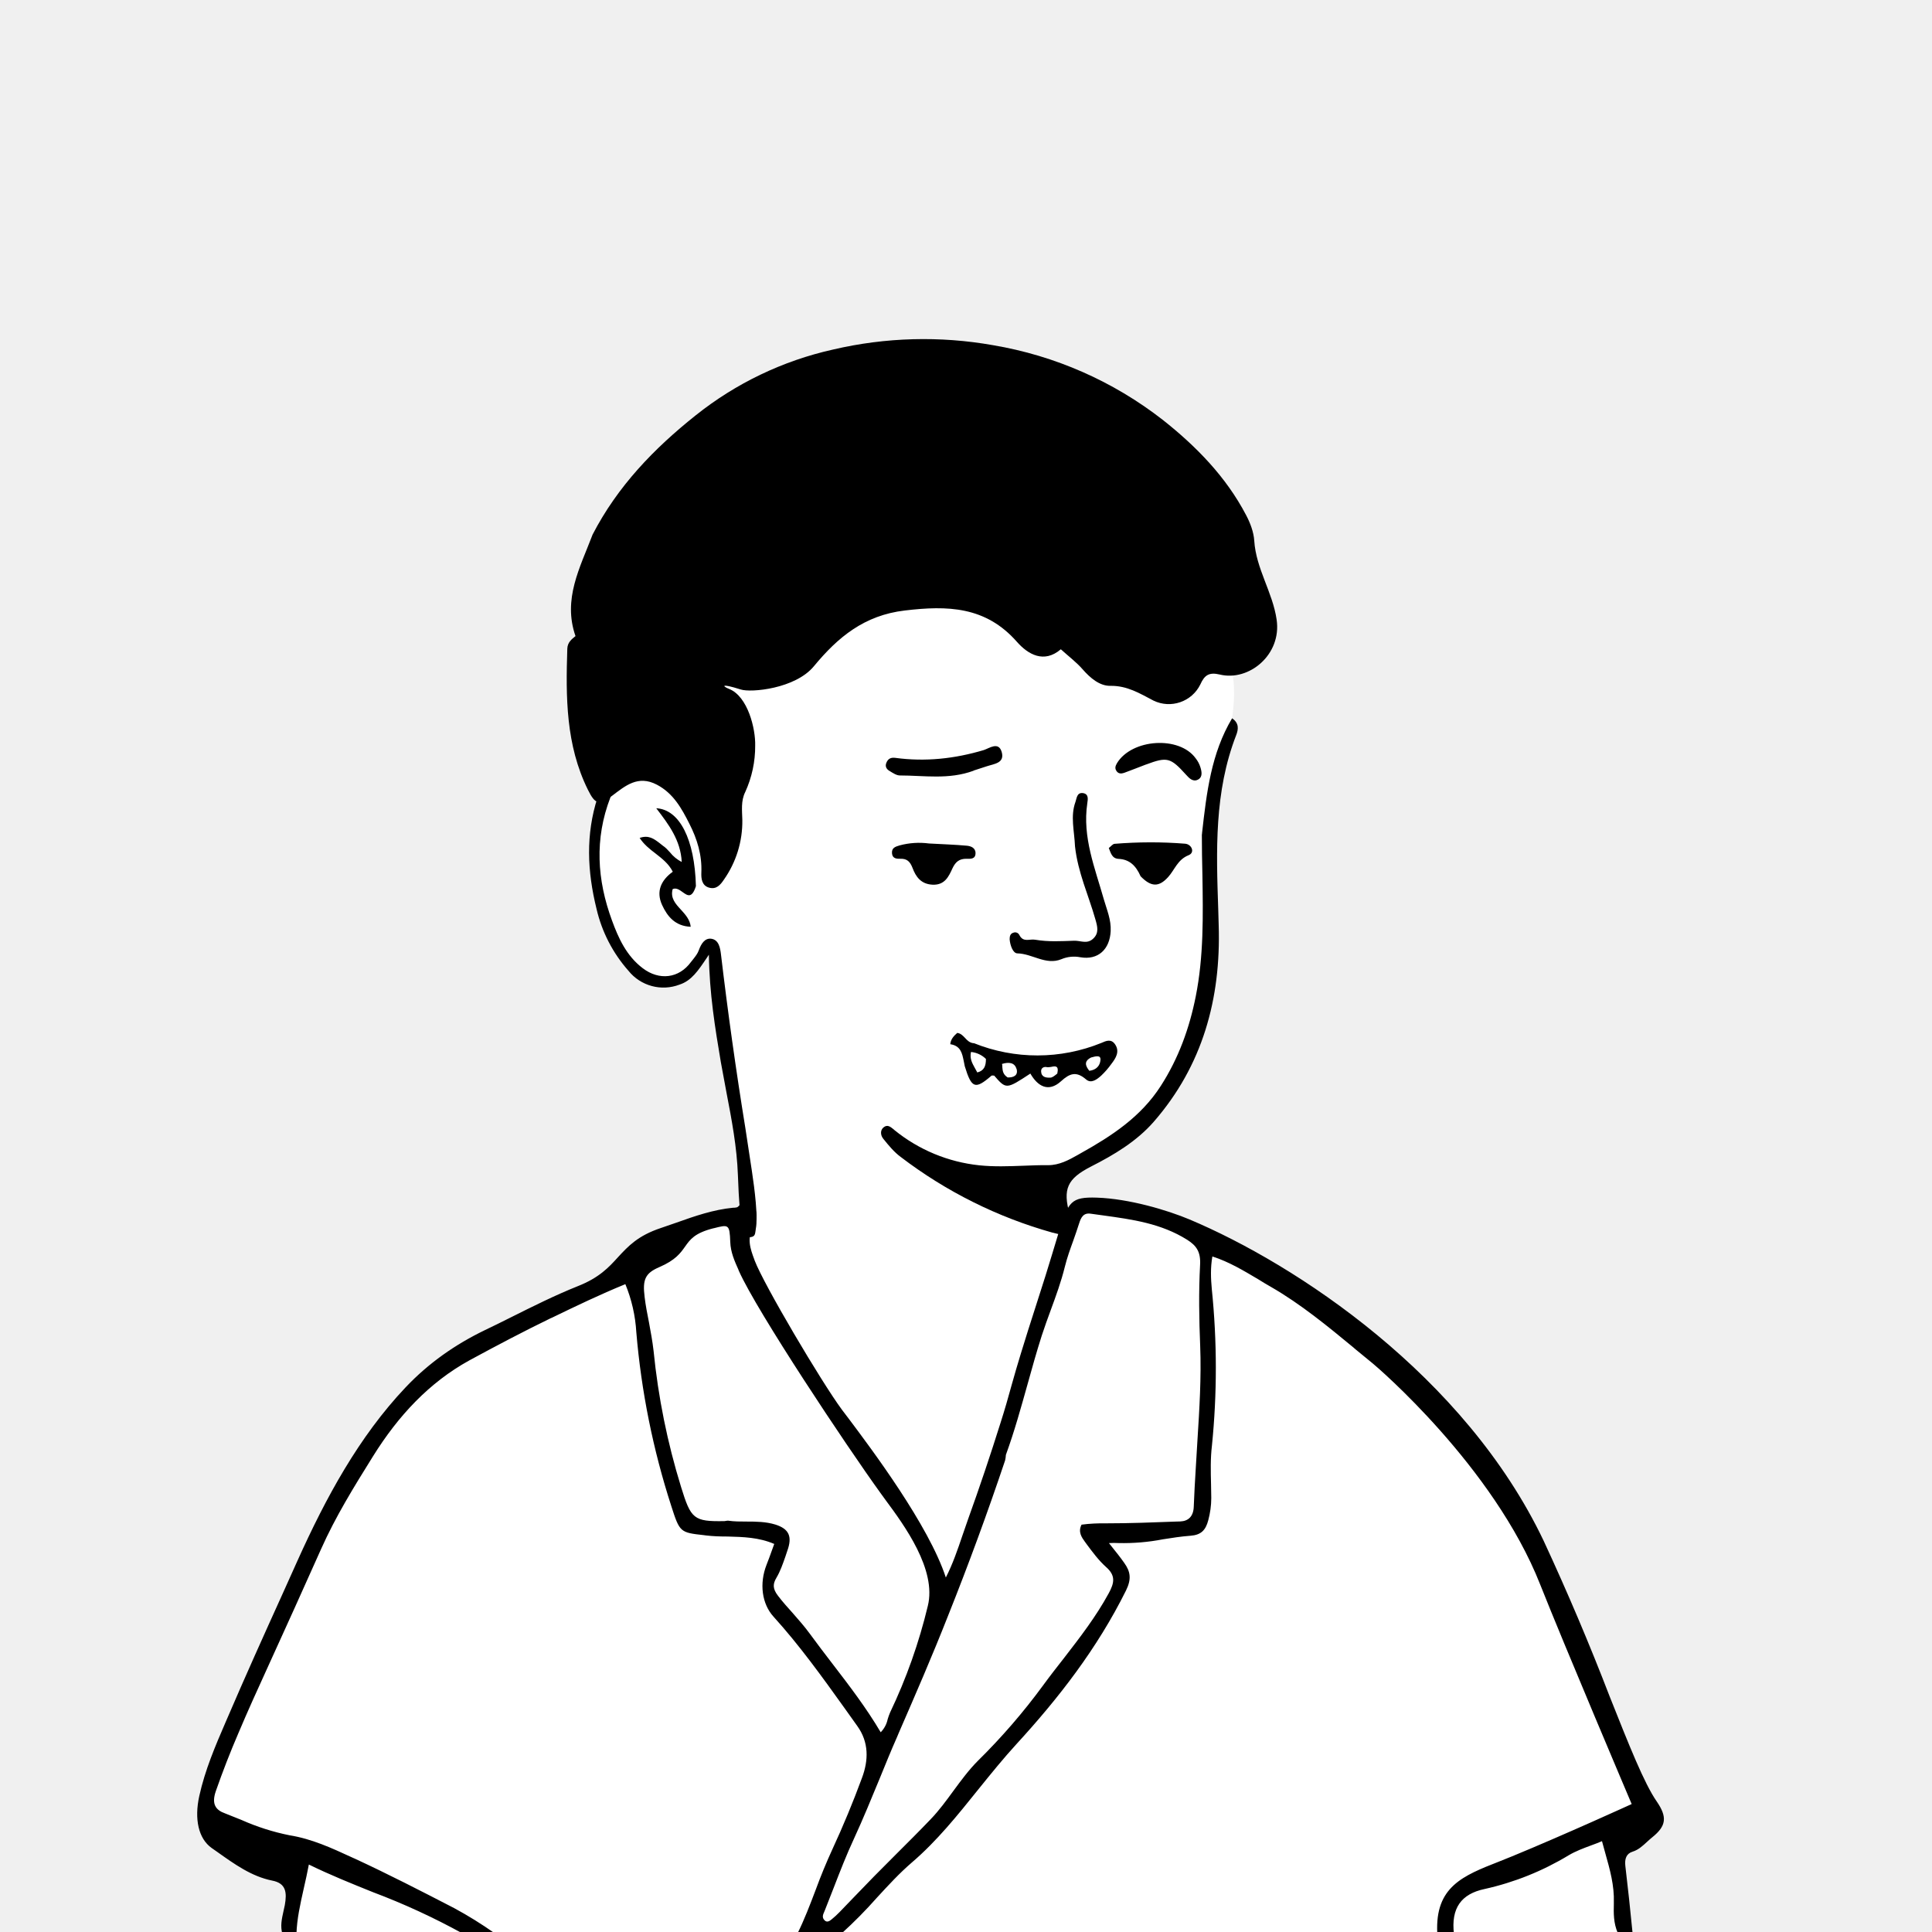
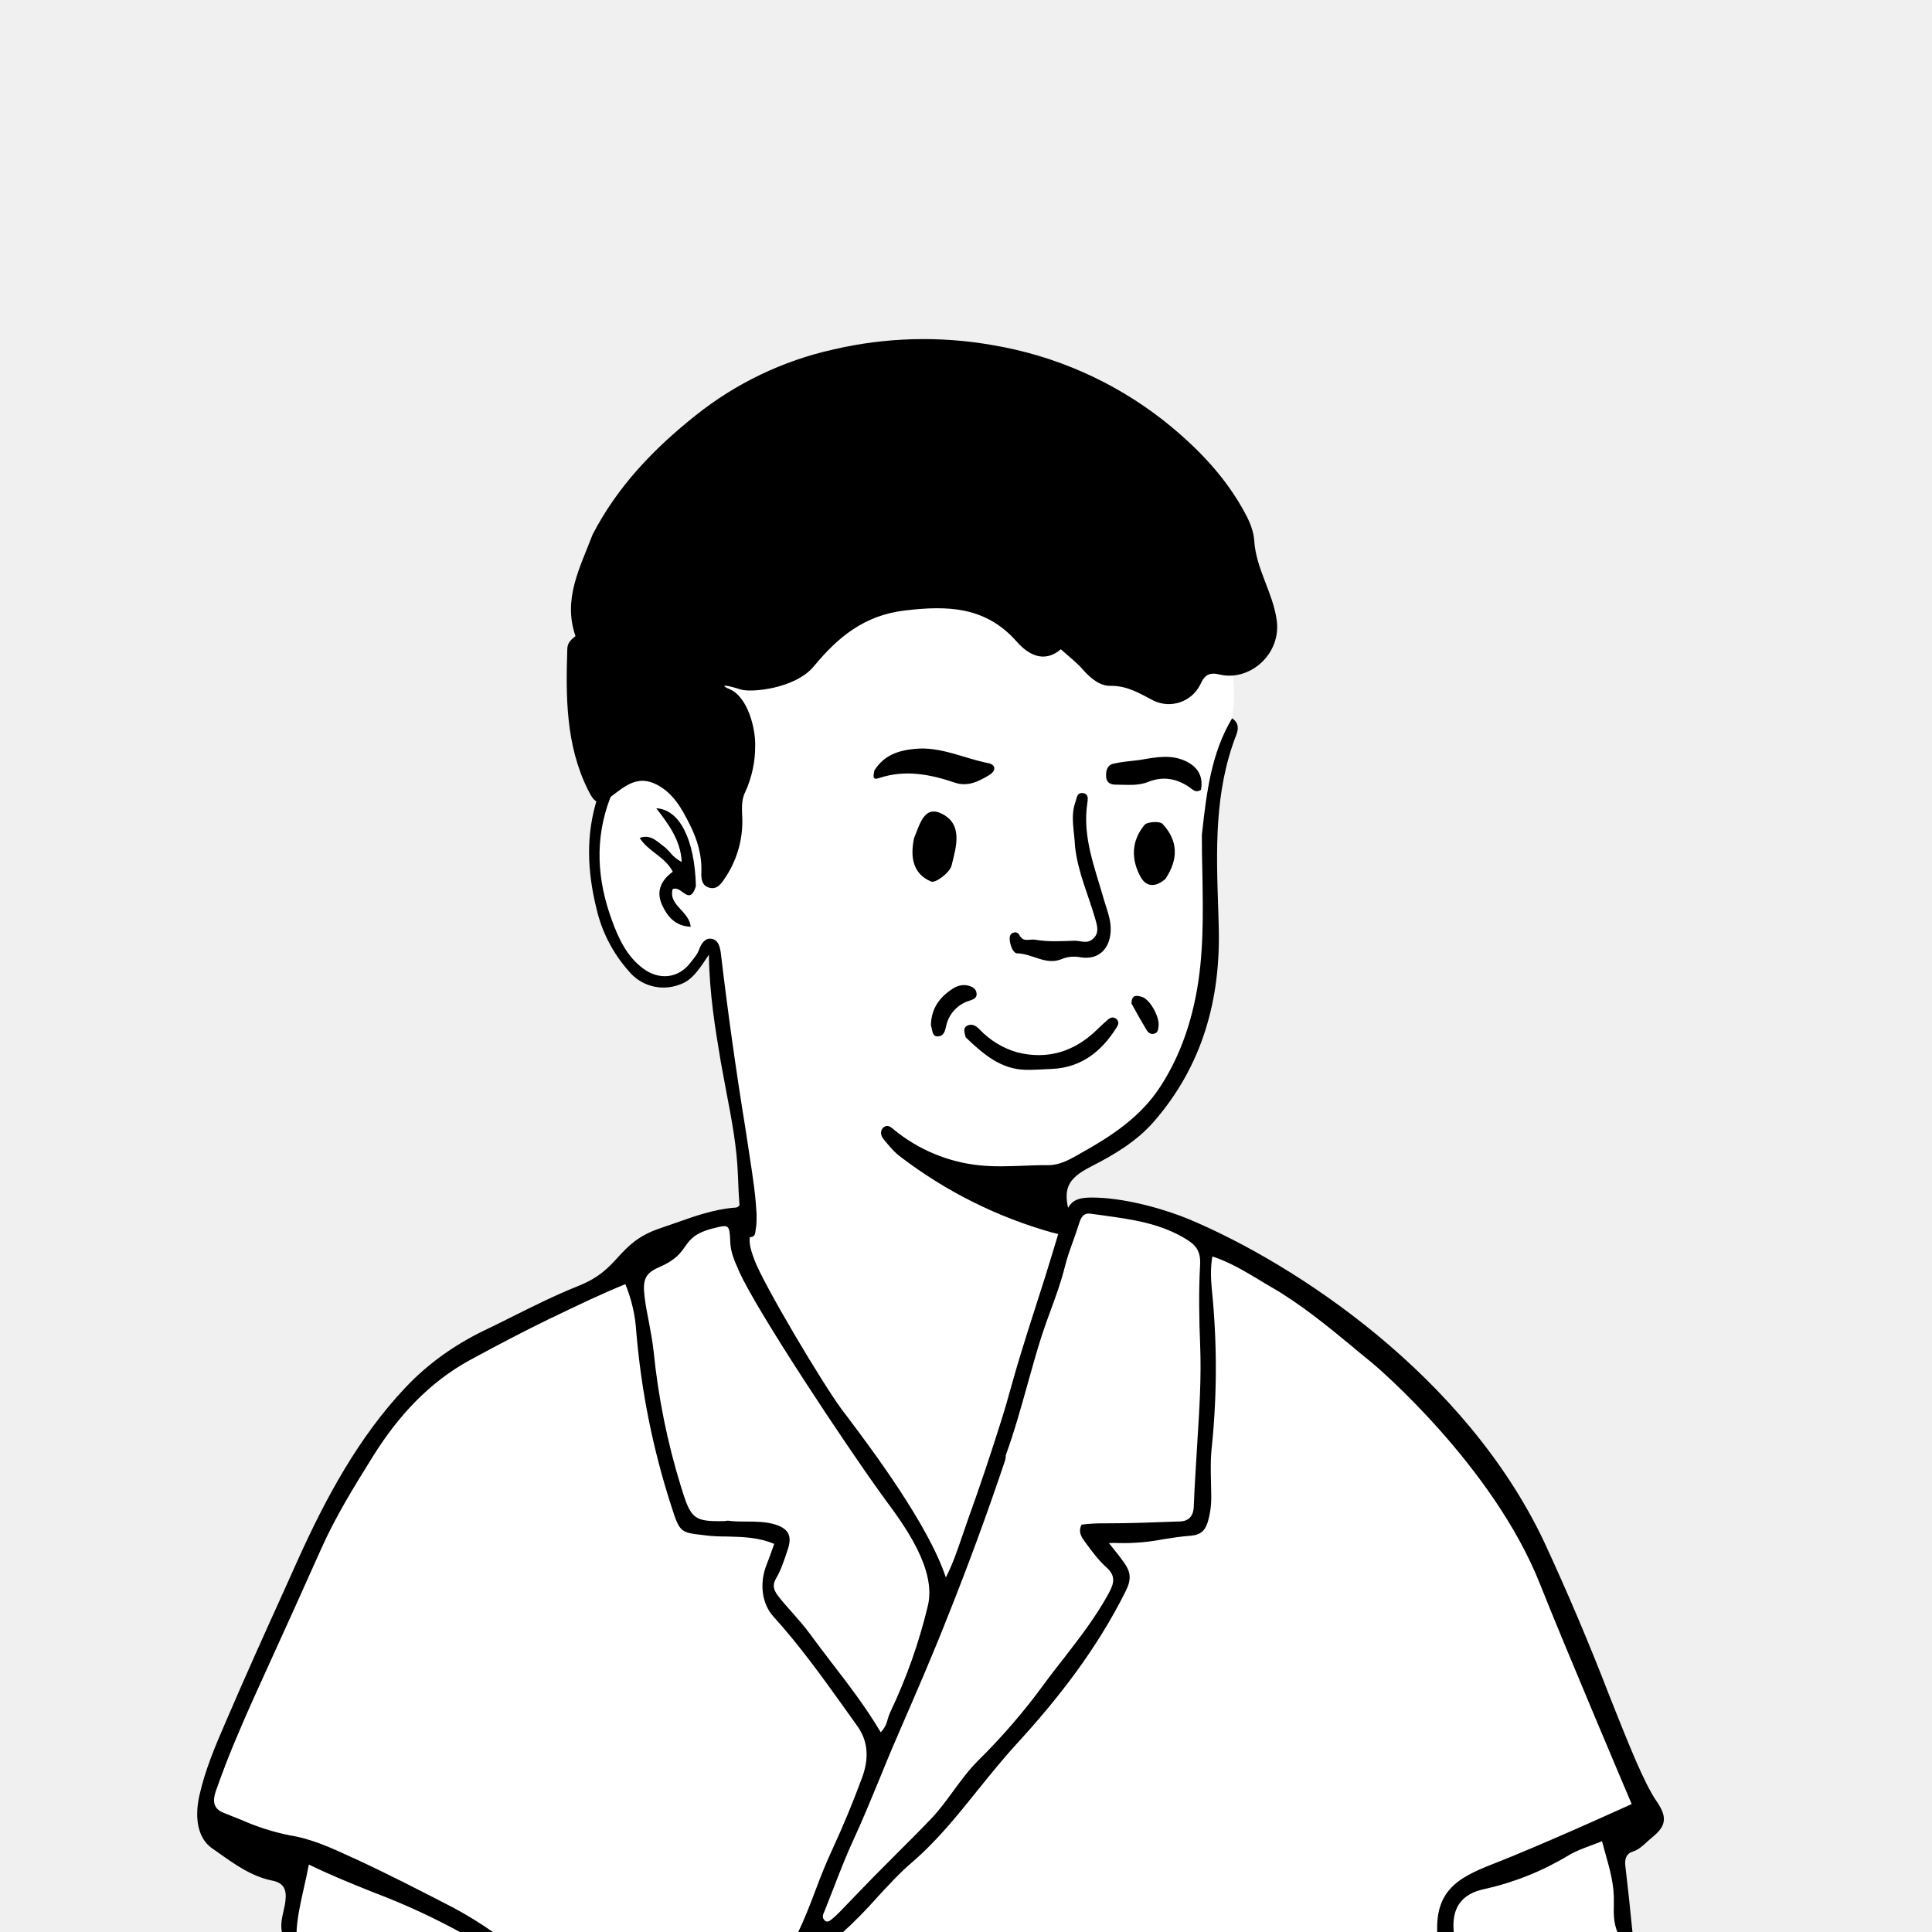
<svg xmlns="http://www.w3.org/2000/svg" viewBox="0 0 1744 1744" fill="none" shape-rendering="auto">
  <mask id="viewboxMask">
    <rect width="1744" height="1744" rx="0" ry="0" x="0" y="0" fill="#fff" />
  </mask>
  <g mask="url(#viewboxMask)">
    <g transform="translate(531 487)">
      <path d="M554 727.7c-99.2 297-363.8 388.6-503.7 19.8-19.3-50.7 31-69.5 66.2-91.9 24.1-15.3 36.8-28.5 35.3-42.2-7-64.4-36.9-243.8-36.9-243.8l-3-5.8s.7-1.6-2.2 1.2c-3 3-9.9 34.2-37 34.2-24.5 0-49.2-10.9-61-86.3C7.2 285.6 9.6 214 40 201c12.5-5.3 24-7.2 35.2-.8 11.3 6.4-13-22 112-126C268.4 6.4 396.7-3.5 448.5 8 500.3 19.5 552 44.8 574.9 98.5c27.8 65-25.9 114.3-14 262.5-2.2 53.6.8 171.2-146.6 210.6-28 7.5-19.3 48.4 22.7 58.4 67 21 117 72.3 117 97.9" fill="#fff" />
      <path fill-rule="evenodd" clip-rule="evenodd" d="m554 266.2.1-1.4c4.1-36.4 8.2-71.7 27.1-103.4 6.5 4.4 5.7 10 3.7 15.2-19.9 51.2-18 104.4-16.2 157.6l.4 14c2.1 66.4-14.5 126.8-58.7 177.5-15.4 17.6-35.8 29.8-56.5 40.3-21.4 11-25.9 20.1-19.2 43.6l.8 2.6c1.4 3.9 2.8 7.9-1 11.8-4.5 4.6-9.5 3.3-14.8 1.8l-.6-.1a406.4 406.4 0 0 1-137-68.3c-6-4.4-10.8-10.3-15.5-16.1l-.3-.4c-2.5-3-3-7.8.5-10.4 3.3-2.5 5.8-.5 8.7 1.8l1 .9a145.5 145.5 0 0 0 76.3 31.7c13.4 1.4 26.6.9 40 .4 7.4-.3 14.8-.6 22.3-.5 10.2 0 18.7-4.7 26.7-9.2l2.8-1.6c27.8-15.5 54.3-32.8 72.2-60.7 16.1-25 25.9-52.2 31.6-80.9 7.2-36.1 6.6-72.7 6-109.8-.3-12-.5-24.2-.5-36.4ZM50.6 190.8c21.9-1.7 34 11.2 44.3 26.3a140.4 140.4 0 0 1 22.4 61.5c.5 3.7 1 7.6-1.2 11.3-4.5.6-4.9-3-5-5.6-.5-20.7-9.7-38.7-18.9-56.1-6.6-12.5-16.2-24.6-31.4-27.6-17.2-3.5-33 12-40.8 32.2-14.5 37.6-12 74.6 1.4 111 5.8 15.9 13.1 32.1 27.8 43.2 14.8 11.3 32.7 9.3 43.6-5.7l2-2.5c2-2.6 4-5.1 5-8 2.1-5.8 5.4-11.2 11.3-10.4 6.8 1 8 8.3 8.7 14a3661 3661 0 0 0 22 156.7l5.9 38.8c2.6 17.1 5.6 41.7 3.6 52.1a28 28 0 0 0-.3 2.2c-.4 2.8-.6 5-4.2 5.5-4.9.8-7-2-7.7-6.4-2.3-17-3-23.6-4-49.6-.9-25.2-5.6-50-10.4-74.9l-5-27c-5.2-30.8-10.3-62-10.8-97l-2 3c-7.6 11.3-13.7 20.5-24.5 24a40.5 40.5 0 0 1-46.1-12.5 127.8 127.8 0 0 1-28.8-55.8c-8.4-34-9.9-67.1.9-100.6 5.2-16.1 23.7-44.7 42.2-42Zm34.6 127.5c4.4 3.2 8.4 6 12-5.4-1.1-42.2-14.7-69.2-35.8-70.3 11.2 14.6 22 28.8 23 48.5a32.3 32.3 0 0 1-10.7-8.8c-2-2.2-4-4.4-6.5-6l-3-2.4c-4.8-3.6-9.7-7.4-17.8-4.5 3.8 5.8 9 10 14.3 14 6 4.7 12 9.3 15.6 16.5-10.6 7.7-15.2 17.7-9.7 29.9 4.8 10.5 11.9 19.2 25.9 19.8-.6-6.3-4.7-10.9-8.8-15.4-5-5.4-9.7-10.6-7.5-18.6 3.2-1.5 6.2.7 9 2.7Z" fill="#000" />
    </g>
    <g transform="translate(178 1057)">
      <path d="M1291.6 689H83.2l8.6-63.3S14.2 599.3 6.5 584c-7.8-15.3 84.1-214.2 96.7-245.6 12.7-31.5 77-142.8 115.1-164C260.7 150.6 400 87.5 408 81.1c26.1-21 82.7-42.8 82.7-42.8V69l171.4 281 10.3 37.8S776 107 785.7 50C793.9 2 905.5 60.2 905.5 60.2s114.1 70.6 143 93.3c58.4 46.2 140 138.6 180.7 239.2 23.2 57 72.5 168.2 80.6 181.3 8.1 13-27 36-27 36l8.8 79.1Z" fill="#fff" />
      <path fill-rule="evenodd" clip-rule="evenodd" d="M1044.5 160c-24.1-19.9-48.3-39.8-75-55.2-4-2.2-7.8-4.6-11.7-7-13.2-7.8-26.4-15.8-41.4-20.6-1.8 10.2-1.4 20-.5 29.6A699 699 0 0 1 916 248c-1.4 11.5-1.1 23.3-.8 35l.2 12.3c0 6.8-1 13.6-2.7 20-2.4 9.2-6.7 13.3-16 14-8.3.6-16.6 1.9-24.8 3.2a187.8 187.8 0 0 1-40.3 3.4c-2.8-.2-5.6-.1-7.3 0H823l3.5 4.4c3.2 4 7 8.7 10.4 13.6 5.5 7.7 6.7 14.4 1.5 24.9-26 52.4-61 97.3-98.6 138.3-12 13.1-23.4 27.2-34.7 41.2-18.7 23.3-37.4 46.6-59.8 65.8-11.3 9.7-21.5 20.8-31.8 32a403.9 403.9 0 0 1-31.7 32.1c-13.3.7-26.2.7-40.2.7 6.4-12.8 11.6-26.5 16.8-40.2a497 497 0 0 1 15-36.4 858.8 858.8 0 0 0 26.7-64.4c6-16 6.3-32.2-4.2-46.8l-11.4-16c-20.4-28.5-40.9-57-64.2-82.7-10.6-11.6-13-30-6.3-47 1.7-4.2 3.2-8.5 4.8-12.9l2.1-5.8c-14-6-28-6.3-42.1-6.7-6.7 0-13.3-.2-19.8-1l-1.4-.2c-21.6-2.4-22-2.5-29.6-26.2a699.8 699.8 0 0 1-31.6-157 134.6 134.6 0 0 0-9.9-43.4c-22.8 9.3-44.6 19.8-66.3 30.3l-1 .4c-24.7 12-49.2 24.9-73.5 38.1-36 19.8-64.1 49.8-87 86.6l-.5.8c-16.7 26.8-33.3 53.6-46.4 83L88 394.4l-13.3 29.3-10.5 23.1c-9.2 20.2-18.4 40.3-27 60.7a795.9 795.9 0 0 0-20.4 52.4c-4 11.7-.1 17 8.3 20l15 6a206 206 0 0 0 43.3 13.8c20 3.2 38 11.5 56 19.8l1.3.6 1.4.6c30.3 14 60 29.3 89.8 44.7a360.8 360.8 0 0 1 36.6 22.7c-9.6.8-19.2 1-28.8.3a620 620 0 0 0-80.9-37.3c-19.4-7.8-38.8-15.6-58-25a565 565 0 0 1-4.6 21.6C93 662 90 675.2 89.6 689H77c-2.2-7.2-.6-14 .9-20.8l1.2-5.5c2-11.3 1.2-19.7-11.4-22.1-18.5-3.7-34-14.8-49.6-25.9a1279 1279 0 0 0-5-3.5c-12-8.5-15.8-26.2-11.2-47 5.2-23.5 14.4-45 23.7-66.5l1.3-3c16.3-38 33.2-75.5 50.2-113l13.4-29.8c25.7-57.1 55.5-112 97.5-156.4 21-22.2 45-38.9 71.7-51.8 7.8-3.7 15.6-7.6 23.4-11.5 20-10 40-20 60.5-28.2 19.3-7.6 28-17 36.4-26.3 9-9.7 17.8-19.3 38.6-26.2l13.9-4.8c16.8-6 33.6-11.8 51.4-13.5h1c1.3-.1 2.6-.2 3.4-1l.3-.3c4-4 8.3-8 13-1.6a17.5 17.5 0 0 1 1 19.2c-7 10.8-3.2 21 .3 30.4l.3.9c8.4 22 60.2 109.5 78.7 134.6l6 7.9c21 28 72.4 96.4 87.9 143.7 6.2-12.1 10.6-25 14.9-37.7l5.2-15a2199 2199 0 0 0 29.2-86.7c3.7-11.5 7-23 10.2-34.7 2.7-9.4 5.3-18.8 8.2-28 4.3-14.2 8.8-28.2 13.3-42.2l9-28.2 5.9-19.2 6.5-21.5c8.3-25.8 10.4-30.5 34-29.7 29.2 1 63.6 11.3 83.6 19.7 96 40.4 248.5 140.6 319.7 290.2a2276 2276 0 0 1 59.5 140.3c17.5 44 31.2 78.6 42.6 95 9.6 14 8.5 22-4 32.1a92.1 92.1 0 0 0-4.7 4.1c-4 3.7-8 7.4-13.2 9-5.6 1.7-7.3 6.5-6.5 13a2842 2842 0 0 1 6.5 60.4c-4.1 1-8 1-13.3.1-4-9.2-3.8-18-3.6-26.5v-1c.5-15.5-3.5-29.7-7.7-44.6l-3-10.9c-3.3 1.4-6.6 2.7-10 3.9-7 2.6-13.7 5.1-20 8.8a252.2 252.2 0 0 1-76 30.5c-20.9 4.4-30.5 17.1-27.6 40.8-5 .1-10.1-.3-15.1-1.2-2-41.7 23.2-51.6 55.8-64.4l11.7-4.7c47.4-19.5 108-47.2 108-47.2s-61.1-143.9-82.6-198.2c-42-106.6-147.6-196.7-151.1-199.5l-16.7-13.7ZM729.3 261.3a2651.4 2651.4 0 0 1-51.6 140.5c-14 35.6-29.2 70.6-44.4 105.5l-1.5 3.6c-5.5 12.4-10.6 25-15.7 37.5-7.5 18.2-15 36.5-23.2 54.3-6.7 14.4-12.5 29.3-18.3 44.3l-8 20.4-.5 1.2c-1.2 2.7-2.4 5.4.4 8 2.1 2 4.4.5 6.2-1 2.4-2 4.8-4.1 7-6.4l13-13.5 18.4-19 19.5-19.6c10.6-10.6 21.2-21.1 31.6-32 7.5-7.8 14-16.7 20.5-25.6 7-9.5 14-19 22-27a560 560 0 0 0 58.8-68c6.2-8.5 12.7-16.8 19.2-25.1 14.3-18.5 28.6-37 40.1-58.1 5.2-9.5 6.4-16.1-2.4-23.8-6.7-6-12.3-13.6-17.8-21l-.7-1-.4-.5c-3-4.2-6.6-9-3.2-15.7 7.4-1 14.9-1.3 22.4-1.2 21 0 42-.8 63-1.6l3.7-.1c7.2-.3 11.9-4.4 12.2-13.4a1433.4 1433.4 0 0 1 1.8-34.5l1.5-25c1.8-28.5 3.6-57 2.5-85.5-1-24.3-1.4-48.7-.1-73 .7-12-3.3-17.6-11.7-22.9-23.6-14.8-49.5-18.3-75.4-21.9l-11.6-1.6c-6.6-1-8.8 3.4-10.5 8.8-1.6 5.2-3.5 10.4-5.3 15.6-2.8 7.7-5.6 15.5-7.6 23.6-3.3 13.4-8 26.2-12.7 39-2.8 7.6-5.6 15.3-8.1 23-4.6 14.4-8.7 29-12.8 43.8-5.9 21-11.8 42.5-19.6 63.9a28 28 0 0 1-.7 5Zm-240.7-172 .5 1.2C505.6 127.3 585.3 247.1 617 291l4.5 6.2c16.5 22.3 46.3 62.7 38 95.6a486 486 0 0 1-34 96c-.9 1.9-1.5 4-2.2 6.1a23.7 23.7 0 0 1-6.3 11.8c-13-22-28.3-42-43.6-61.9-6.9-9-13.8-18-20.5-27.2-4.8-6.6-10.2-12.6-15.5-18.7-4.5-5-9-10-13.1-15.4-5.1-6.6-4.6-10.9-1.4-16.3 3.5-5.9 5.7-12.4 8-18.9l1.8-5.4c4.7-13 1.5-19.8-10.8-23.7-8.5-2.6-17.2-2.7-25.9-2.7-5.6 0-11.2 0-16.7-.8-.6 0-1.3 0-2 .2l-1.4.2c-27.8.5-30.2-2-39.1-30.8A625.2 625.2 0 0 1 412 162.6c-1-8.8-2.6-17.4-4.2-26-1.5-7.6-3-15.1-3.9-22.8-2-15.8.5-21.5 13.3-27 14.6-6.3 19.1-12.7 23.2-18.5 4.6-6.5 8.7-12.3 25.8-16.6h.2c13.3-3.4 14.2-3.7 14.8 12.4.3 9.3 4 17.5 7.4 25.1Z" fill="#000" />
    </g>
    <g transform="translate(266 207)">
      <path d="M268.8 275.8c22.7-44 55.7-78 93.1-107.8 36.3-29 78.8-49.4 124.2-59.5a359 359 0 0 1 144.3-3.9A341.5 341.5 0 0 1 783.6 172c30 23.7 57.2 51.4 75.3 86.1 3.7 7 6.8 15.2 7.3 23 1.6 25.3 16.6 46.4 20.2 71.2 4.7 31.7-25 56-51.3 49.6-9.7-2.3-13.8.5-17.6 9a31.7 31.7 0 0 1-42.3 14.5c-12.3-6.4-23.6-13.5-38.8-13.3-9.7.2-18.2-7-25.2-15-5.5-6.3-12.3-11.4-19.6-18-15.2 13-29.6 4.7-39.7-6.8-28.2-32-62.6-32.8-101.2-28.2-36.4 4.3-60.2 23.9-82 50.3-16.8 20.4-56.9 24-66 21-19-6-16.4-2.8-10.5-.5 16.9 6.8 23.9 36 23.5 51.1a99.4 99.4 0 0 1-9 42c-4 8-2.8 16.7-2.6 25.2a91.4 91.4 0 0 1-16.6 53.8c-3.4 5.1-7 9-13.3 7.3-6.8-1.8-7.3-8.5-7.1-13.5.7-16-3.8-30.5-10.8-44.2-7-13.9-14.5-27.5-29.4-35.3-17-8.9-28.5 1.1-40.3 10-11.8 8.8-15.3 8-21.9-5.4-20-40.4-20-83.7-18.6-127.3.2-6 4.3-8.8 7.4-11.4-11.6-33.4 4-61.6 15.3-91.3Z" fill="#000" />
    </g>
    <g transform="translate(791 871)">
-       <path fill-rule="evenodd" clip-rule="evenodd" d="M88 70.6a153.5 153.5 0 0 0 115.3-.2c4.1-1.8 8.8-4 12.4 1.5 4.2 6.4.6 12.2-3.4 17.4A71.8 71.8 0 0 1 203 100c-3.8 3.4-9 7.4-13.6 3.4-8.8-7.6-14.7-5.6-22.7 1.7-11.3 10.2-21 4.5-27.6-7-21.8 14.3-21.8 14.3-32.7 1.8h-.9c-.6-.1-1.3-.1-1.6.2-14.7 12.7-17.9 11.3-24-8.6l-1-5c-1.4-6.7-2.7-13.5-12.1-14.9.4-4.5 3.2-7.5 6.3-10.2 3.1.4 5 2.4 7 4.5 2 2.2 4.1 4.4 7.7 4.8Zm11 14.3a22.3 22.3 0 0 0-13.5-6.3c-1.3 6 1.1 10.1 3.4 14.3l2.3 4.2c6-1.6 7.8-5.5 7.8-12.2Zm27.6 8.8c1.8 6-2.6 8.1-8 7.9-4.3-2.8-4.5-6-4.8-9.2 0-1 0-2-.3-3 6.2-1.9 11.4-1.2 13 4.3Zm36.8 4.4c1.7-7.5-2-6.8-5.6-6-1.4.2-2.8.4-3.8.2-2.4-.6-5.3.5-5.2 3.8.2 5.2 4.3 5.8 8.1 5.7 1.9 0 3.7-1.4 6.5-3.7Zm29-2.4c-3.8-4.7-5-8.8 1.5-12.1 4.6-1.3 8.7-2.3 8.5 2-.3 5.2-3.6 9.2-10 10Z" fill="#000" />
+       <path d="M80.7 65.4c-1.1-4.6-2.8-8.8 2-10.8C86.7 53 90 55 93 58a76 76 0 0 0 34.4 21c27 6.7 51-.5 71.2-19.9 3.4-3.2 6.7-6.5 10.2-9.5 2.4-2 5.1-3.2 8-.7 3 2.7 1.5 5.4-.1 8-13.6 21.4-31.7 35.8-58.1 37-8 .3-16.1 1-24.1.8-22.4-.6-38-14.3-53.8-29.3ZM49.3 54.5c.4-15.5 8-25.4 19.7-33 4.7-3 9.4-4 14.5-2.7 3.3 1 6.5 2.7 7 6.6.7 4.3-2.4 5.6-6 6.8a30.5 30.5 0 0 0-21.4 22.9c-1 4.3-2 9-7 9.4-5.9.6-5.2-5.4-6.8-10ZM230.4 35c0-8.8 5.4-7.4 9.7-6 7.2 2.3 16 18.6 14.7 26.5-.4 2.5-.4 5.3-3.3 6.4-3.4 1.3-5.8-.4-7.5-3.1a710 710 0 0 1-13.6-23.9Z" fill="#000" />
    </g>
    <g transform="translate(653 805)" />
    <g transform="translate(901 668)">
      <path d="M69.4 96c-.6-14.1-4.3-27.2.4-40.1 1.2-3.3 1.2-8.6 6.7-8 5.5.8 4.5 5.6 4 9.2-4.6 30.7 7 58.6 15 87 2.7 9.3 6.6 18.2 6.1 28.4-.8 16.4-11.3 26.4-27.4 23.6a29.5 29.5 0 0 0-17.2 1.8c-14 5.6-26-5-39.6-5.3-4 0-6.6-7.3-7-12.7 0-2.5.4-5.2 3.5-6 2-.8 4.4.2 5.3 2.2 3.6 7 9.3 3.2 14.4 4.2 11.9 2 23 1.3 34.8.9 5.8-.3 11.7 3.3 17.2-1.7 5.8-5.2 4-11.3 2.2-17.6C81.7 140.3 72 119.7 69.4 96Z" fill="#000" />
    </g>
    <g transform="translate(610 680)">
-       <path d="M419.6 111c-4.2-9.5-9.9-15.2-19.8-15.7-6-.3-7-5.1-8.9-9.8 2-1.5 3.5-3.7 5.3-3.8 21.1-1.7 42.4-1.8 63.5-.1 6 .4 9.3 8 3.2 10.4-10 4-12.5 13.2-18.5 19.8-8.2 9-15.2 9.1-24.8-.8ZM228.6 81.4c12.2.7 23.1 1 34 2 3.6.3 8 1.8 8 6.7 0 5.6-4.6 5.2-8.3 5.1-6.3 0-9.7 2.7-12.5 8.6-3.4 7.4-6.9 15.3-18 14.8-10.5-.5-15.1-7.2-18.1-15.2-2.2-5.7-5-8.4-11-8.2-3.4.1-7.1-.2-7.5-4.9-.4-5 3-6 7-7.2a67.9 67.9 0 0 1 26.4-1.7Z" fill="#000" />
+       <path d="M215.1 76.6c5-12 9-29.4 24.1-22.5 20.7 9.4 13.9 30.7 9.7 47.4-1.6 6.3-14.5 15.9-18.3 14.3-16.3-6.8-19.2-21.7-15.5-39.2ZM442 113.4c-8.6 7.5-17 7.6-22.2-1.5-9-16-8.6-32.8 3.3-47.2 2.5-3 13.8-3.6 16.3-1 14 15 14.6 31.8 2.6 49.7Z" fill="#000" />
    </g>
    <g transform="translate(610 680)" />
    <g transform="translate(774 657)">
-       <path d="M104.9 38.7C82.4 47 60.2 43 38.3 43c-3 0-6.3-2.2-9.2-4-2.7-1.5-4.4-4-3-7.4 1.5-3.7 4-5 8-4.5 27.2 3.7 53.7.8 79.9-7 5-1.6 13.3-8 16.2 1.6 3 10.2-6.8 10.8-13.4 13l-12 3.9ZM260.5 33.1c-7.2 2.7-13.5 5.3-19.9 7.6-2.4.8-5.1.9-6.8-1.8-1.6-2.4-1-4.4.5-7 13.4-22 56.2-24.9 71-4.4 1.9 2.4 3.3 5 4.2 7.8 1.3 4.1 2.4 9.2-2.2 11.5-4.3 2.2-7.7-1.1-10.7-4.5-14-15.5-17-16.3-36-9.2Z" fill="#000" />
+       <path d="M15 39C23.8 24.6 37 20.4 51.9 19c23.2-2.3 44 8.5 65.9 12.8 8 1.5 6.8 7.5 1.4 10.7-9.4 5.7-19.5 11-31.2 7-22.5-7.6-45.1-12-68.6-4.1-6.2 2-5-2-4.2-6.3ZM255 29c15-2.6 28.7-5.3 42.2 1.5 10.8 5.5 15 14 12.9 25.5-5 3.1-7.5-.4-10.6-2.5-11.6-7.9-23.9-10-37.3-4.6-9.3 3.7-19.2 2.4-29 2.4-4.7 0-8.4-1.8-8.7-7-.4-5.5.9-10.8 6.9-12 7.3-1.7 15-2.2 23.7-3.3Z" fill="#000" />
    </g>
    <g transform="translate(0 559)" />
  </g>
</svg>
